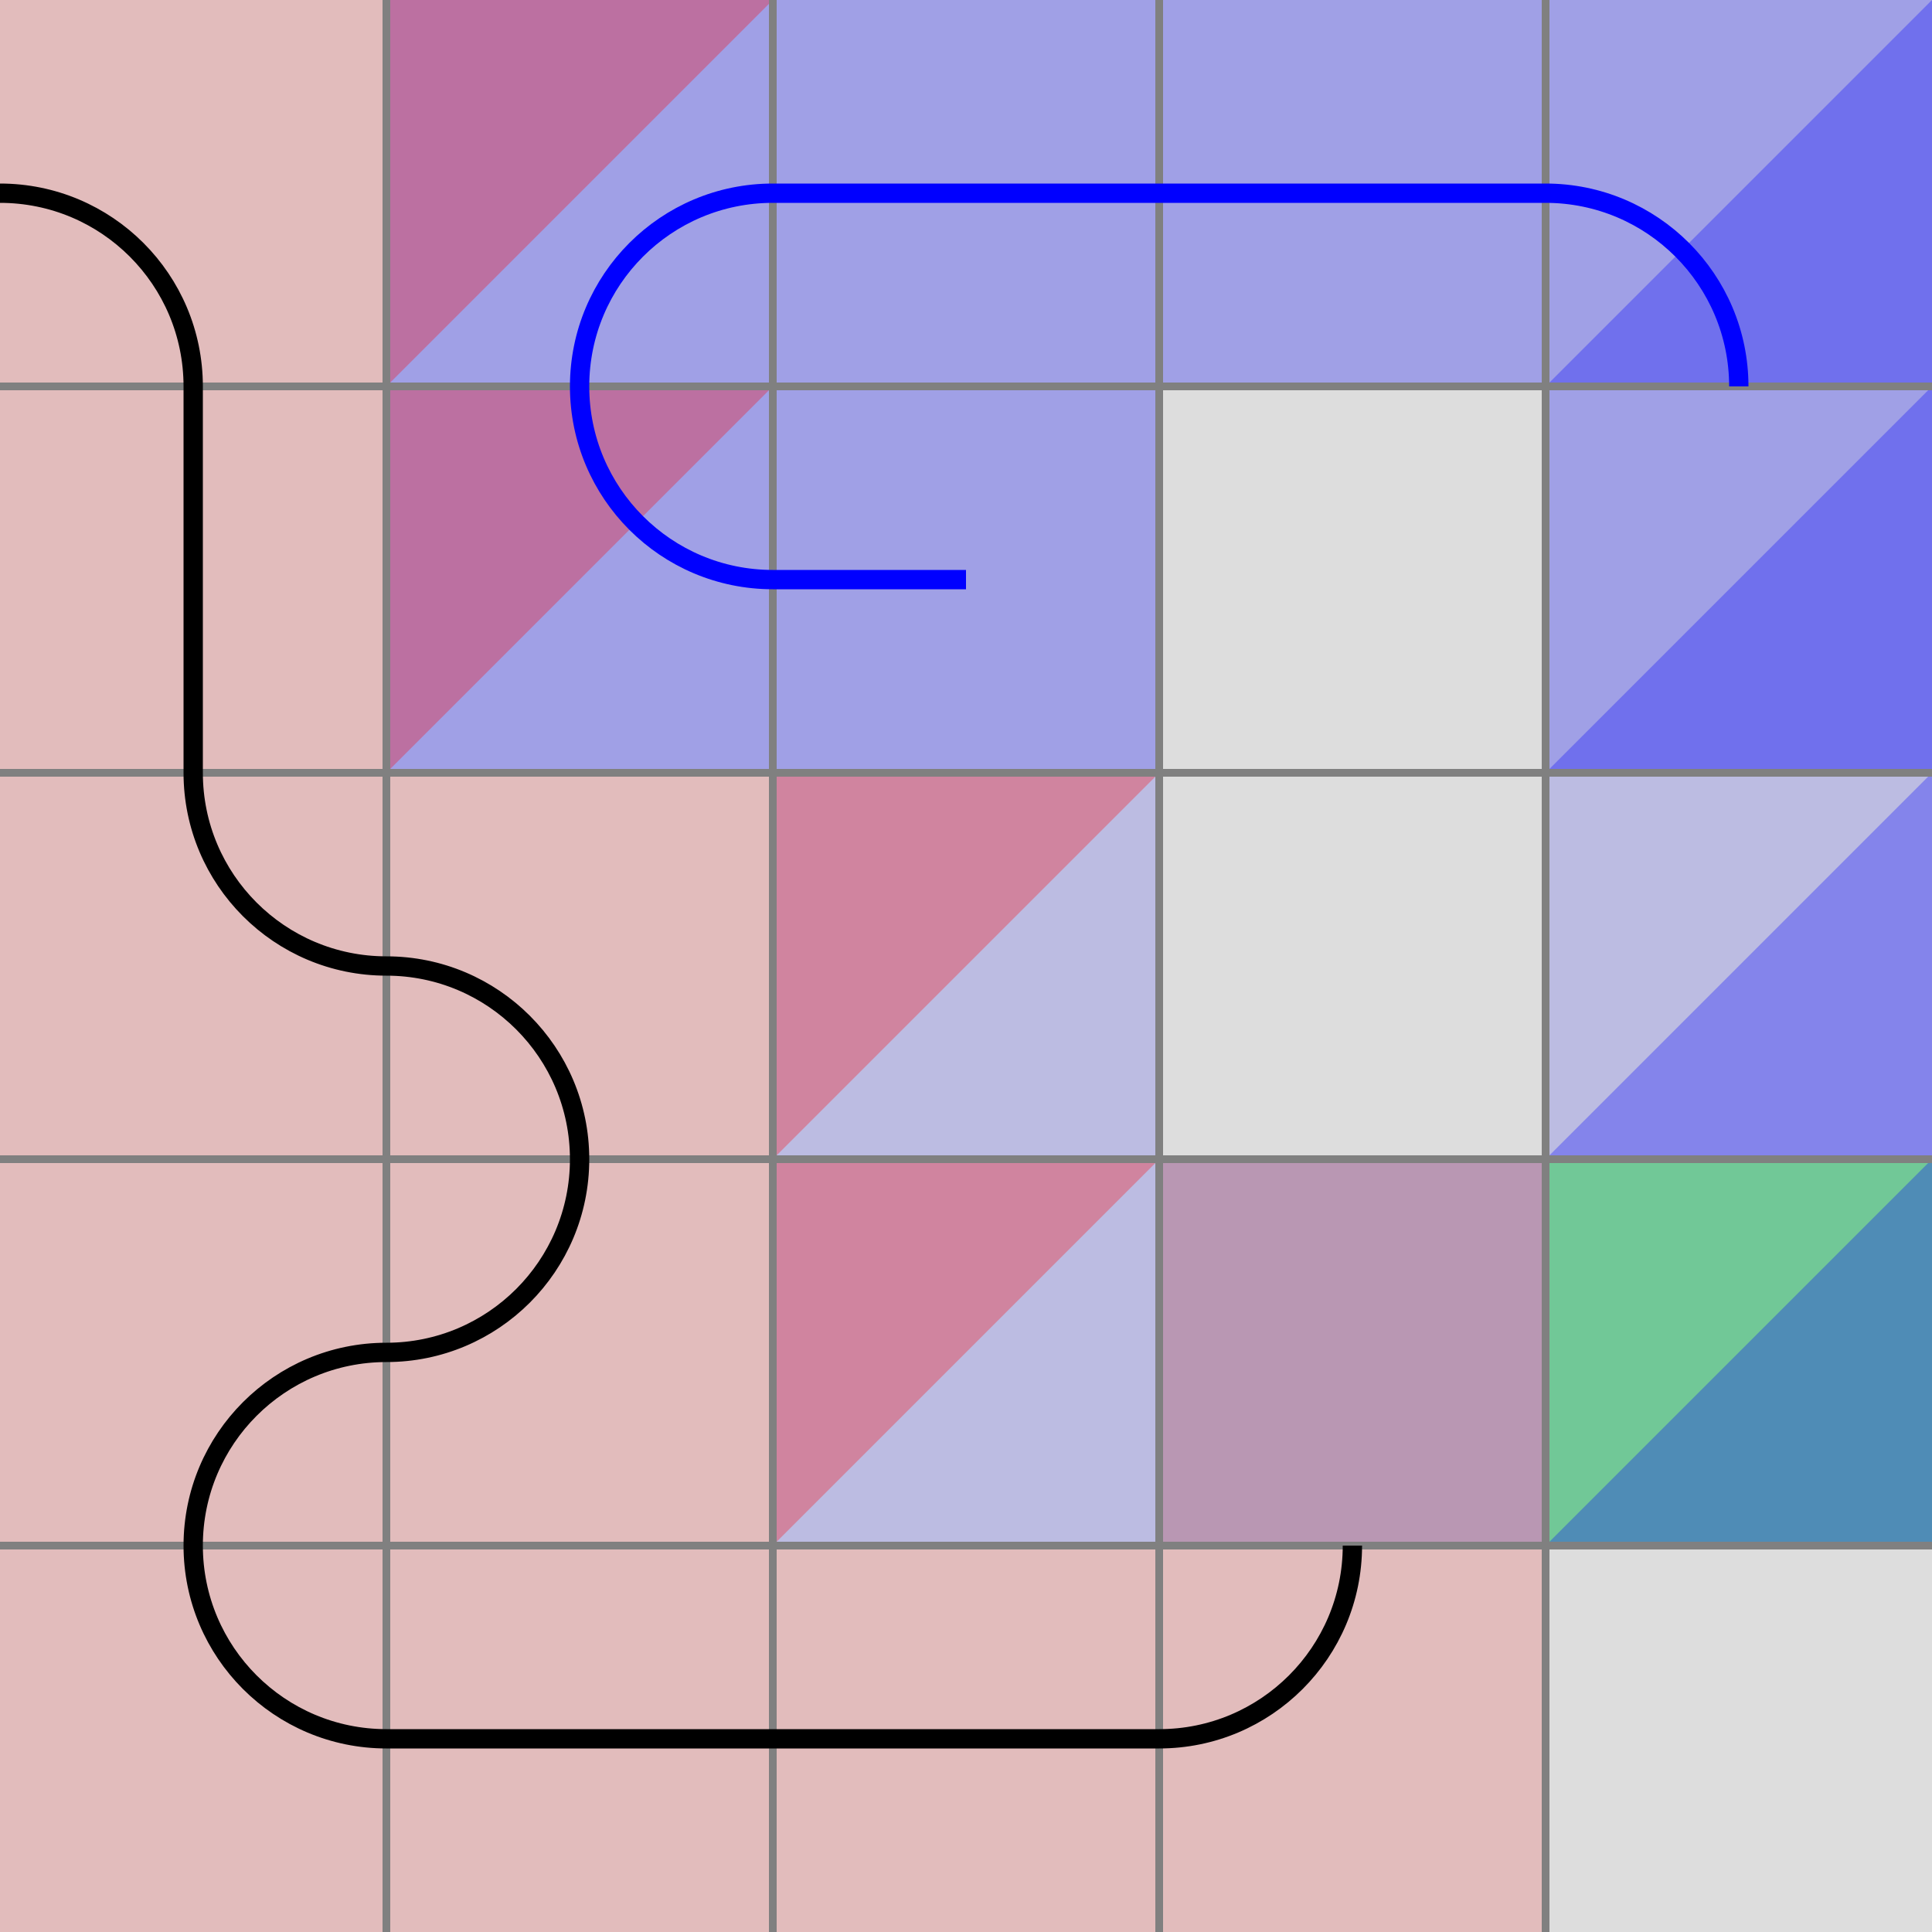
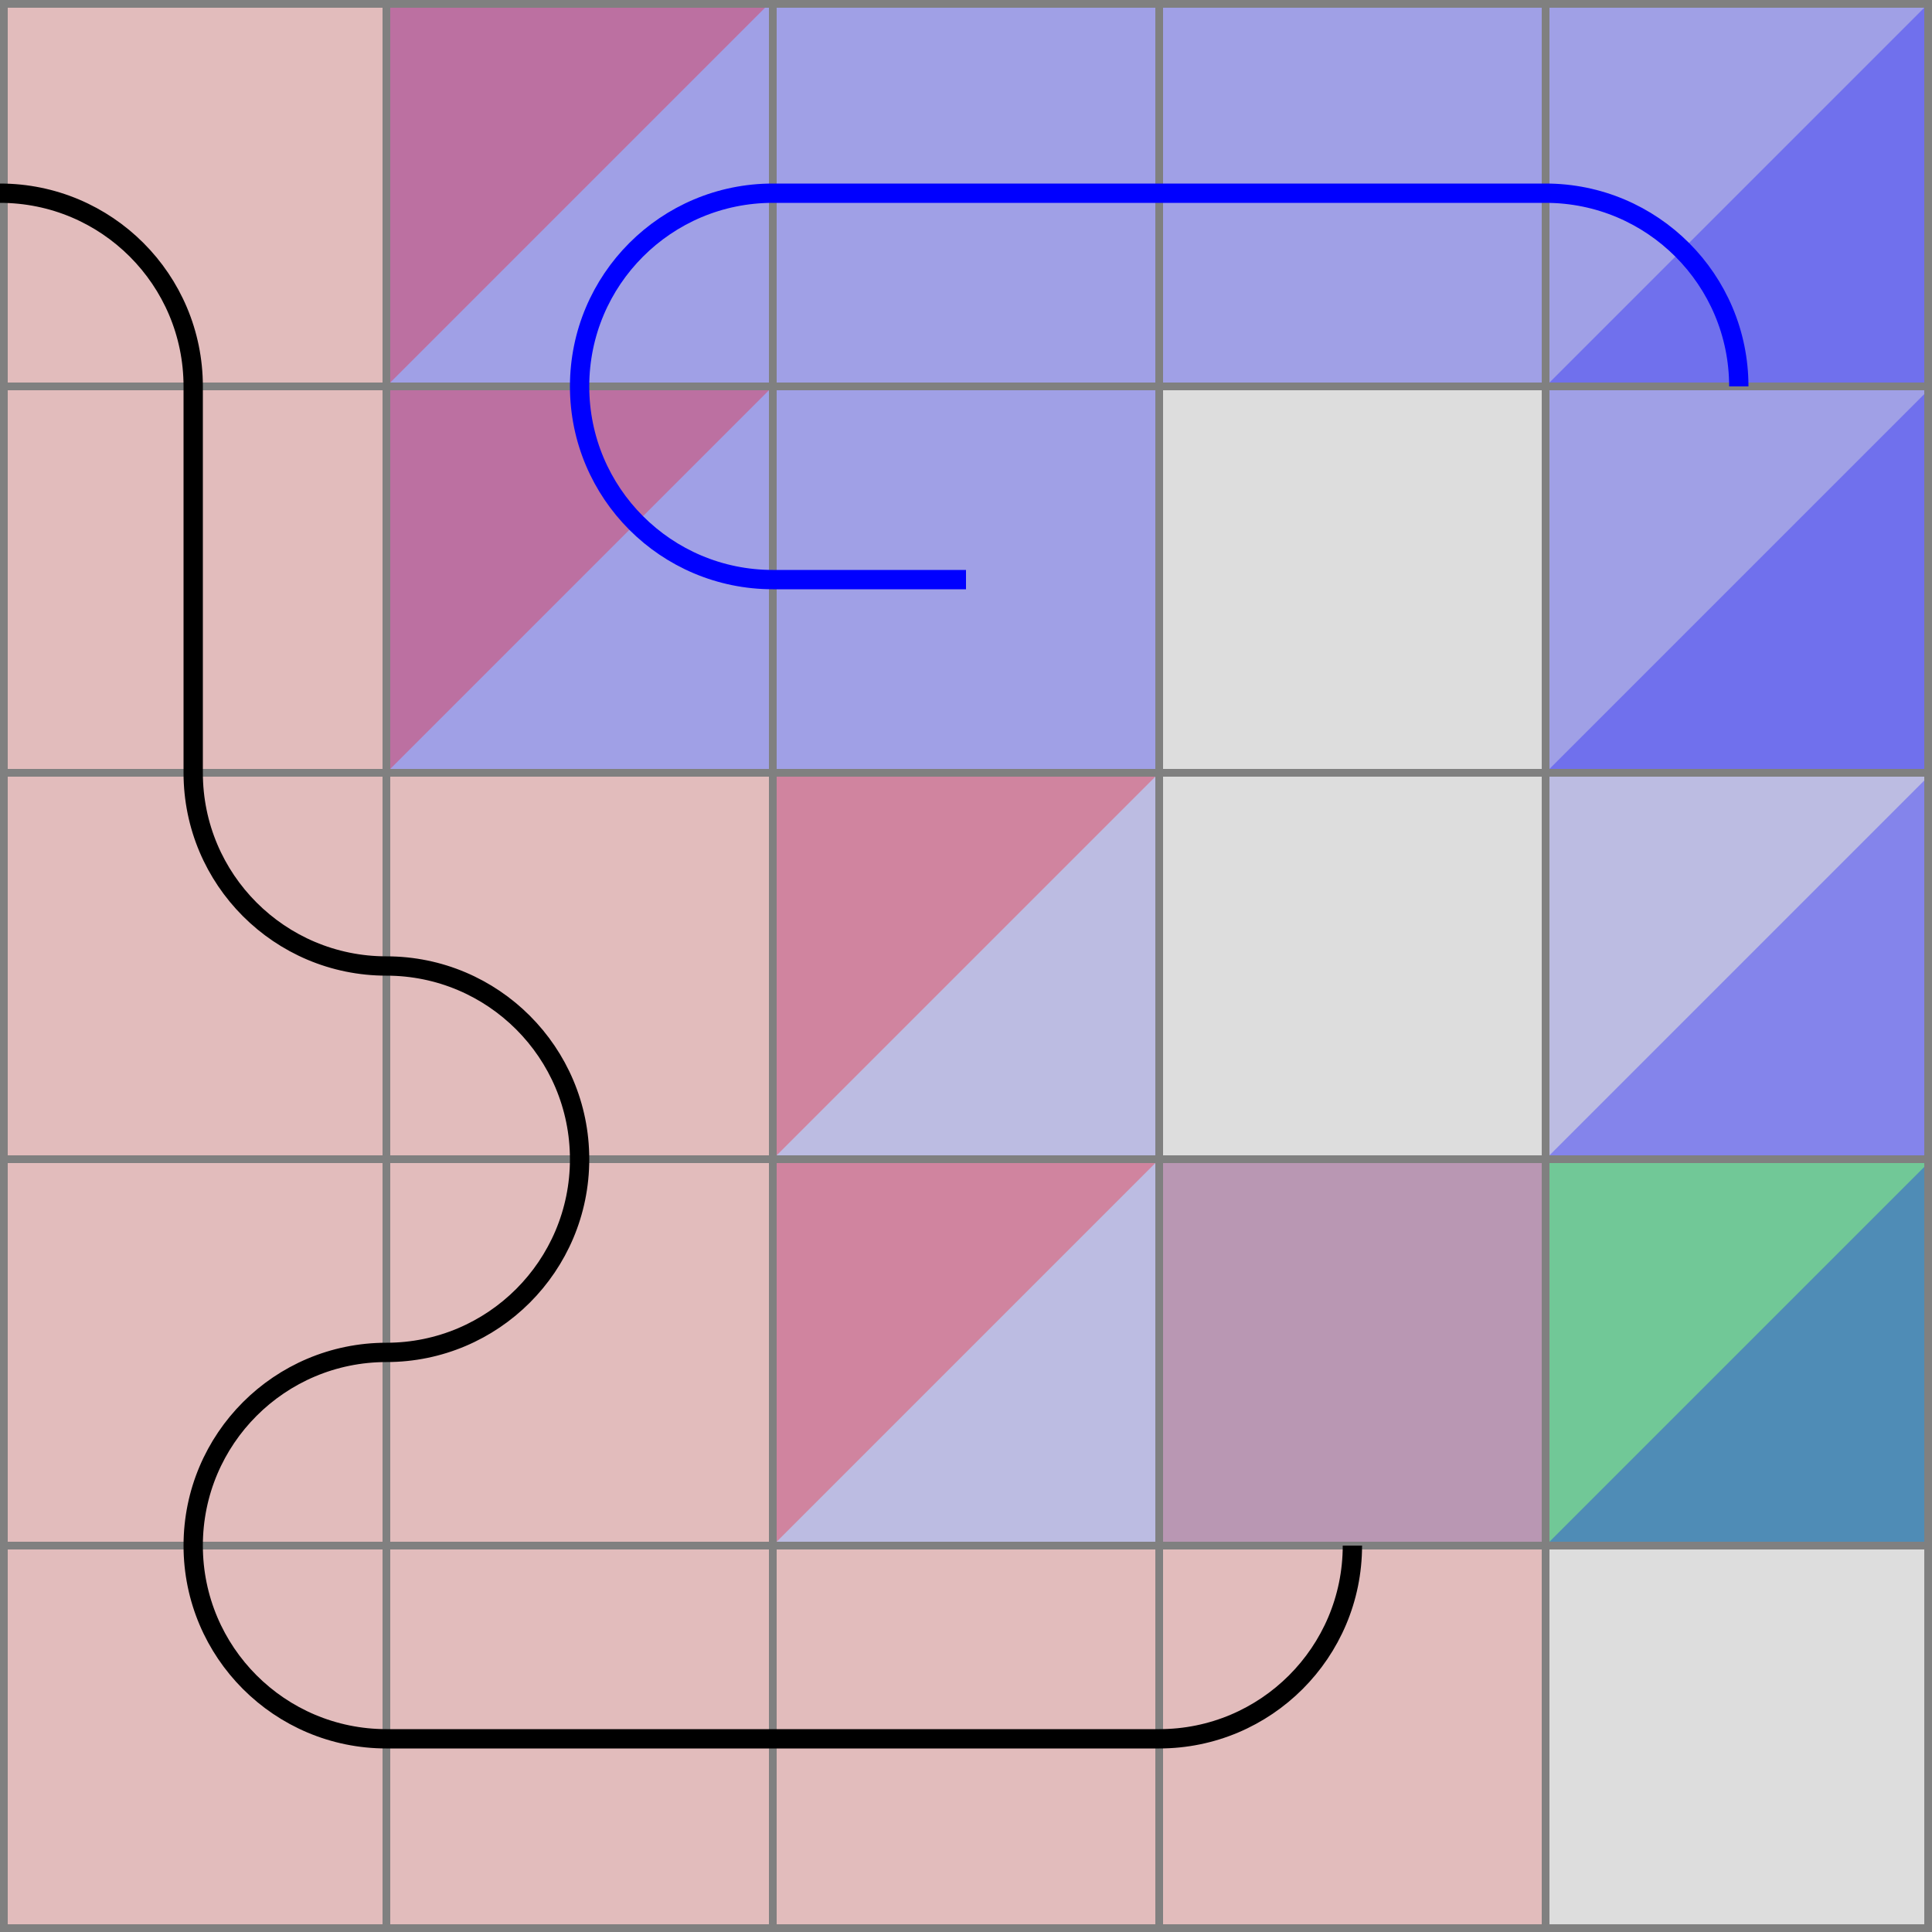
<svg xmlns="http://www.w3.org/2000/svg" viewBox="0 0 5 5">
  <path d="M0,0 h5 v5 h-5 z" fill="#dddddd" />
  <rect width="1" height="1" x="0" y="0" fill="#ff0000" fill-opacity="0.15" />
  <rect width="1" height="1" x="0" y="1" fill="#ff0000" fill-opacity="0.15" />
  <rect width="1" height="1" x="0" y="2" fill="#ff0000" fill-opacity="0.15" />
  <rect width="1" height="1" x="1" y="2" fill="#ff0000" fill-opacity="0.15" />
  <rect width="1" height="1" x="1" y="3" fill="#ff0000" fill-opacity="0.15" />
  <rect width="1" height="1" x="0" y="3" fill="#ff0000" fill-opacity="0.15" />
  <rect width="1" height="1" x="0" y="4" fill="#ff0000" fill-opacity="0.15" />
  <rect width="1" height="1" x="1" y="4" fill="#ff0000" fill-opacity="0.15" />
  <rect width="1" height="1" x="2" y="4" fill="#ff0000" fill-opacity="0.15" />
  <rect width="1" height="1" x="3" y="4" fill="#ff0000" fill-opacity="0.15" />
  <rect width="1" height="1" x="3" y="3" fill="#cc3300" fill-opacity="0.25" />
  <rect width="1" height="1" x="4" y="3" fill="#00ff00" fill-opacity="0.4" />
  <rect width="1" height="1" x="2" y="1" fill="#0000ff" fill-opacity="0.15" />
  <rect width="1" height="1" x="1" y="1" fill="#0000ff" fill-opacity="0.15" />
  <rect width="1" height="1" x="1" y="0" fill="#0000ff" fill-opacity="0.15" />
  <rect width="1" height="1" x="2" y="0" fill="#0000ff" fill-opacity="0.15" />
  <rect width="1" height="1" x="3" y="0" fill="#0000ff" fill-opacity="0.15" />
  <rect width="1" height="1" x="4" y="0" fill="#0000ff" fill-opacity="0.15" />
  <rect width="1" height="1" x="4" y="1" fill="#0000ff" fill-opacity="0.15" />
  <rect width="1" height="1" x="3" y="3" fill="#0000ff" fill-opacity="0.15" />
  <rect width="1" height="1" x="2" y="3" fill="#0000ff" fill-opacity="0.15" />
  <rect width="1" height="1" x="2" y="2" fill="#0000ff" fill-opacity="0.15" />
  <rect width="1" height="1" x="2" y="1" fill="#0000ff" fill-opacity="0.15" />
  <rect width="1" height="1" x="1" y="1" fill="#0000ff" fill-opacity="0.15" />
  <rect width="1" height="1" x="1" y="0" fill="#0000ff" fill-opacity="0.15" />
  <rect width="1" height="1" x="2" y="0" fill="#0000ff" fill-opacity="0.15" />
  <rect width="1" height="1" x="3" y="0" fill="#0000ff" fill-opacity="0.15" />
  <rect width="1" height="1" x="4" y="0" fill="#0000ff" fill-opacity="0.15" />
  <rect width="1" height="1" x="4" y="1" fill="#0000ff" fill-opacity="0.15" />
  <rect width="1" height="1" x="4" y="2" fill="#0000ff" fill-opacity="0.15" />
  <rect width="1" height="1" x="4" y="3" fill="#0000ff" fill-opacity="0.15" />
  <path d="M 2 3 h 1 l -1 1 v -1" fill="#ff0000" fill-opacity="0.3" />
  <path d="M 2 2 h 1 l -1 1 v -1" fill="#ff0000" fill-opacity="0.3" />
  <path d="M 1 1 h 1 l -1 1 v -1" fill="#ff0000" fill-opacity="0.3" />
  <path d="M 1 0 h 1 l -1 1 v -1" fill="#ff0000" fill-opacity="0.3" />
  <path d="M 5 1 h -1 l 1 -1 v 1" fill="#0000ff" fill-opacity="0.3" />
  <path d="M 5 2 h -1 l 1 -1 v 1" fill="#0000ff" fill-opacity="0.3" />
  <path d="M 5 3 h -1 l 1 -1 v 1" fill="#0000ff" fill-opacity="0.3" />
  <path d="M 5 4 h -1 l 1 -1 v 1" fill="#0000ff" fill-opacity="0.3" />
+   <path fill="transparent" stroke="gray" stroke-width="0.02" d="M 0.01 0 v 5" />
+   <path fill="transparent" stroke="gray" stroke-width="0.02" d="M 0 0.01 h 5" />
  <path fill="transparent" stroke="gray" stroke-width="0.02" d="M 1 0 v 5" />
  <path fill="transparent" stroke="gray" stroke-width="0.02" d="M 0 1 h 5" />
  <path fill="transparent" stroke="gray" stroke-width="0.02" d="M 2 0 v 5" />
  <path fill="transparent" stroke="gray" stroke-width="0.02" d="M 0 2 h 5" />
  <path fill="transparent" stroke="gray" stroke-width="0.02" d="M 3 0 v 5" />
  <path fill="transparent" stroke="gray" stroke-width="0.02" d="M 0 3 h 5" />
  <path fill="transparent" stroke="gray" stroke-width="0.02" d="M 4 0 v 5" />
  <path fill="transparent" stroke="gray" stroke-width="0.02" d="M 0 4 h 5" />
+   <path fill="transparent" stroke="gray" stroke-width="0.02" d="M 4.99 0 v 5" />
+   <path fill="transparent" stroke="gray" stroke-width="0.02" d="M 0 4.99 h 5" />
  <path d="M 0 0.5 A 0.5 0.5 0 0 1 0.5 1 L 0.5 2 A 0.5 0.5 0 0 0 1 2.5 A 0.5 0.5 0 0 1 1.5 3 A 0.5 0.5 0 0 1 1 3.5 A 0.5 0.5 0 0 0 0.5 4 A 0.5 0.5 0 0 0 1 4.5 L 2 4.5 L 3 4.5 A 0.5 0.5 0 0 0 3.5 4" fill="white" fill-opacity="0" stroke="black" stroke-width="0.05" />
  <path d="M 2.5 1.5 L 2 1.5 A 0.5 0.5 0 0 1 1.5 1 A 0.5 0.5 0 0 1 2 0.5 L 3 0.5 L 4 0.5 A 0.5 0.5 0 0 1 4.5 1 " fill="white" fill-opacity="0" stroke="blue" stroke-width="0.05" />
</svg>
